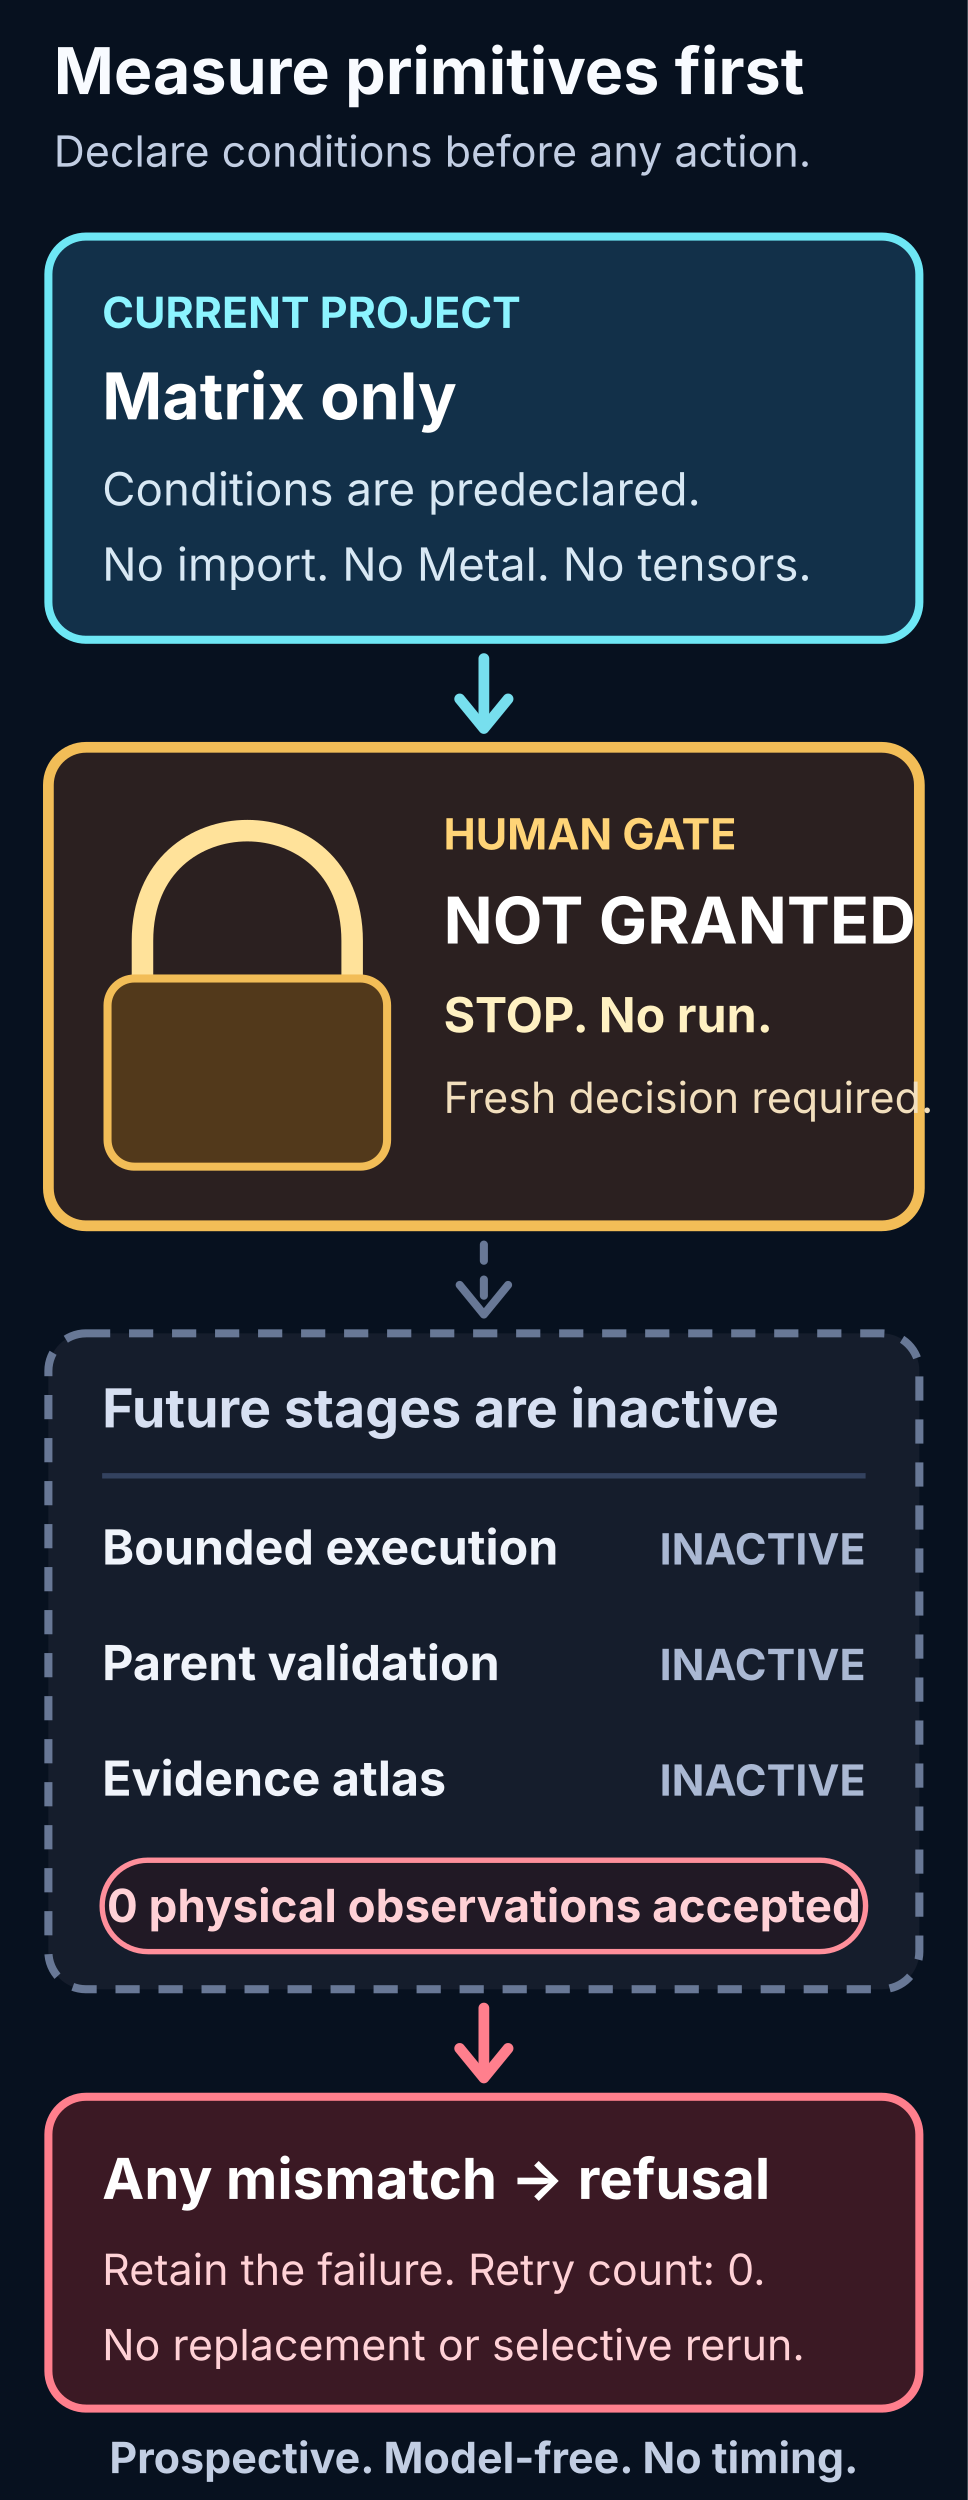
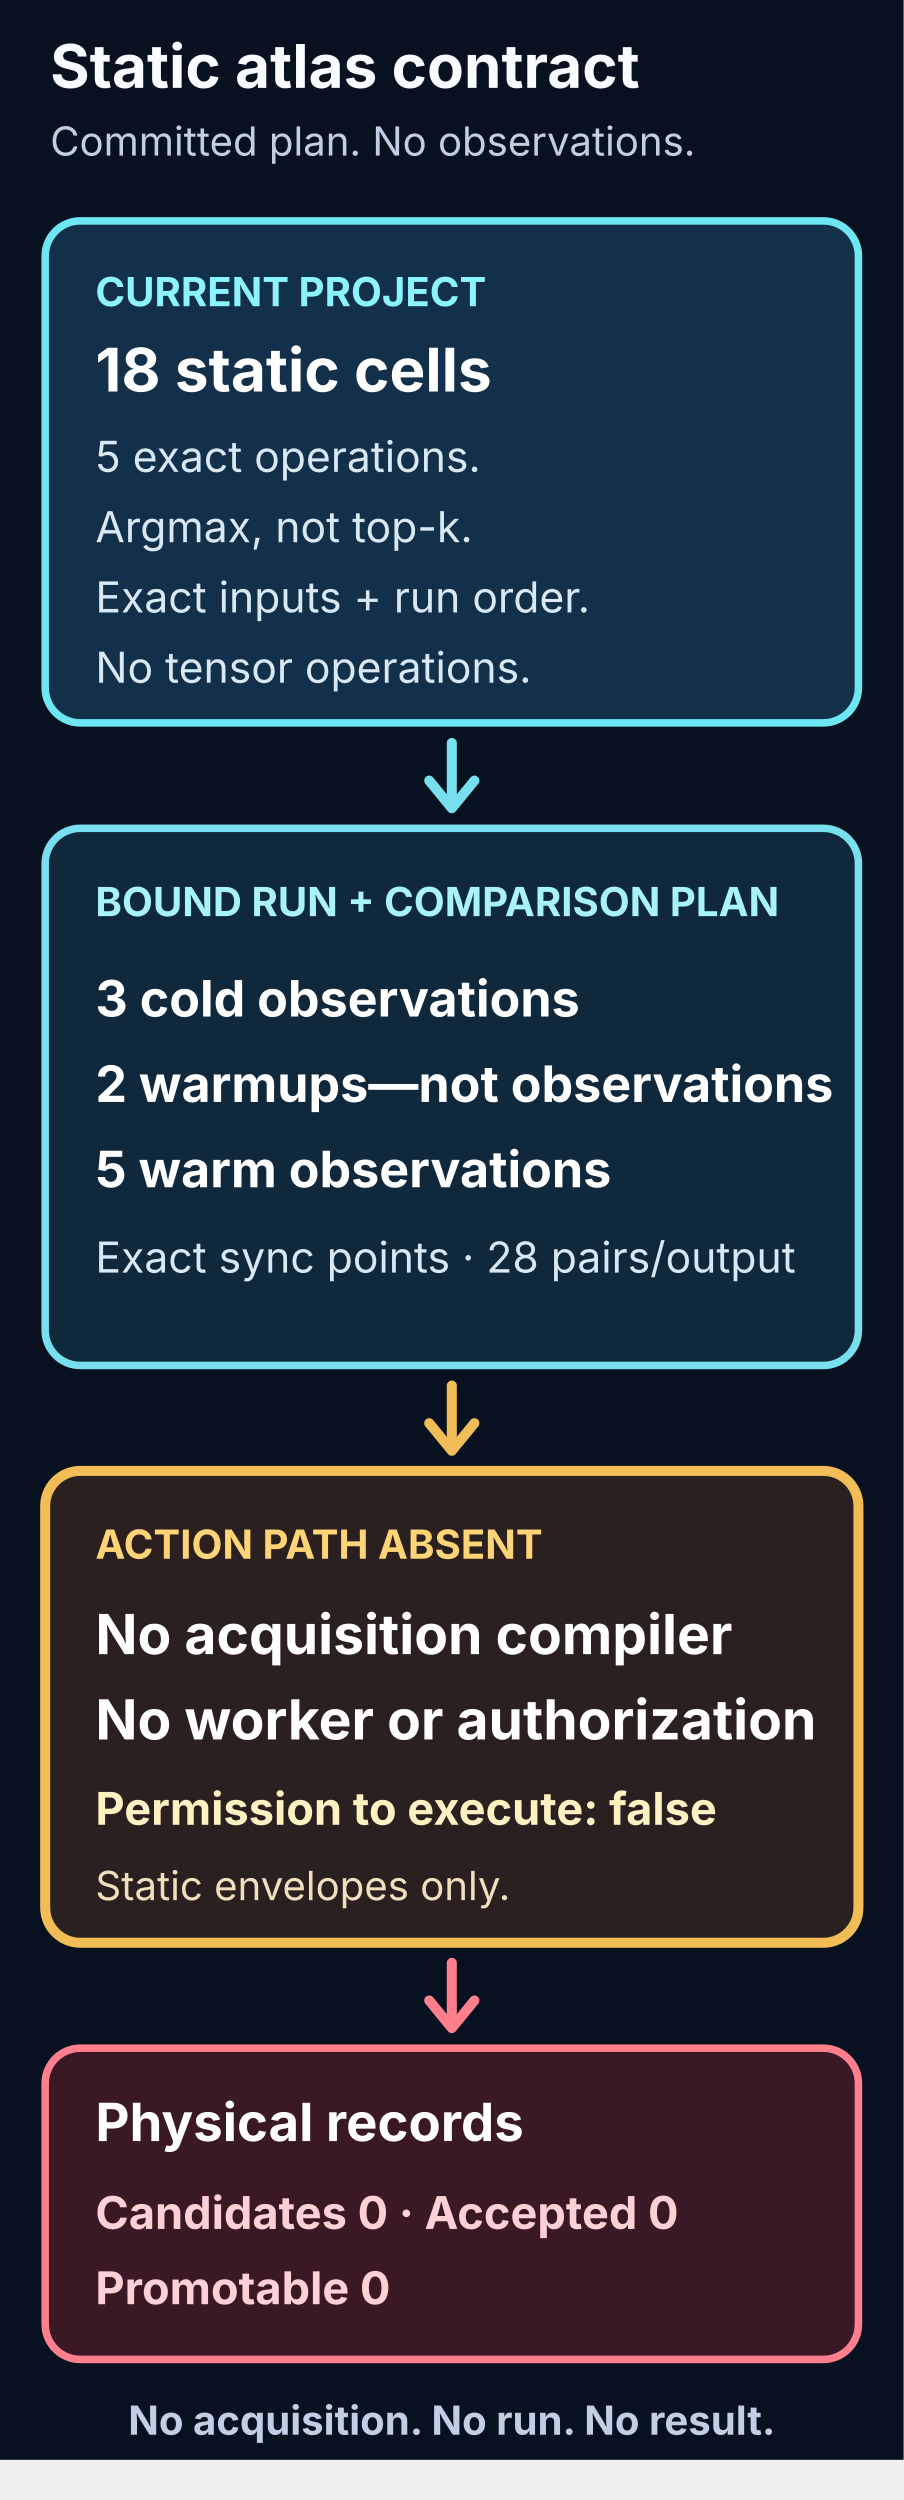
- <svg xmlns="http://www.w3.org/2000/svg" role="img" aria-labelledby="title desc" viewBox="0 0 360 930">
-   <rect width="360" height="930" fill="#07111f" />
+ <svg xmlns="http://www.w3.org/2000/svg" role="img" aria-labelledby="title desc" viewBox="0 0 360 996">
+   <rect width="360" height="980" fill="#07111f" />
  <g font-family="system-ui, -apple-system, Segoe UI, sans-serif">
-     <text x="20" y="35" fill="#f8fbff" font-size="24" font-weight="700">Measure primitives first</text>
-     <text x="20" y="62" fill="#c2cee3" font-size="16">Declare conditions before any action.</text>
-     <rect x="18" y="88" width="324" height="150" rx="14" fill="#123049" stroke="#6ee7f5" stroke-width="3" />
+     <text x="20" y="35" fill="#f8fbff" font-size="24" font-weight="700">Static atlas contract</text>
+     <text x="20" y="62" fill="#c2cee3" font-size="16">Committed plan. No observations.</text>
+     <rect x="18" y="88" width="324" height="200" rx="14" fill="#123049" stroke="#6ee7f5" stroke-width="3" />
    <text x="38" y="122" fill="#8cf4ff" font-size="16" font-weight="700">CURRENT PROJECT</text>
-     <text x="38" y="156" fill="#ffffff" font-size="24" font-weight="700">Matrix only</text>
-     <text x="38" y="188" fill="#d8e8f4" font-size="17">Conditions are predeclared.</text>
-     <text x="38" y="216" fill="#d8e8f4" font-size="17">No import. No Metal. No tensors.</text>
-     <path d="M180 245V269" stroke="#77dfee" stroke-width="4" stroke-linecap="round" />
-     <path d="M171 260L180 271L189 260" fill="none" stroke="#77dfee" stroke-width="4" stroke-linecap="round" stroke-linejoin="round" />
-     <rect x="18" y="278" width="324" height="178" rx="14" fill="#2b2020" stroke="#f2bd57" stroke-width="4" />
-     <path d="M53 372V350C53 322 73 309 92 309C111 309 131 322 131 350V372" fill="none" stroke="#ffe29a" stroke-width="8" stroke-linecap="round" />
-     <rect x="40" y="364" width="104" height="70" rx="10" fill="#52391b" stroke="#f2bd57" stroke-width="3" />
-     <text x="165" y="316" fill="#ffd477" font-size="16" font-weight="700">HUMAN GATE</text>
-     <text x="165" y="351" fill="#ffffff" font-size="24" font-weight="700">NOT GRANTED</text>
-     <text x="165" y="384" fill="#fff1c2" font-size="18" font-weight="700">STOP. No run.</text>
-     <text x="165" y="414" fill="#f2dfbd" font-size="16">Fresh decision required.</text>
-     <path d="M180 463V487" stroke="#687896" stroke-width="3" stroke-linecap="round" stroke-dasharray="6 7" />
-     <path d="M171 478L180 489L189 478" fill="none" stroke="#687896" stroke-width="3" stroke-linecap="round" stroke-linejoin="round" />
-     <rect x="18" y="496" width="324" height="244" rx="14" fill="#151d2c" stroke="#687896" stroke-width="3" stroke-dasharray="9 7" />
-     <text x="38" y="531" fill="#d7e0f2" font-size="20" font-weight="700">Future stages are inactive</text>
-     <path d="M38 549H322" stroke="#33425f" stroke-width="2" />
-     <text x="38" y="582" fill="#f0f4fb" font-size="18" font-weight="700">Bounded execution</text>
-     <text x="322" y="582" fill="#aab8d3" font-size="16" font-weight="700" text-anchor="end">INACTIVE</text>
-     <text x="38" y="625" fill="#f0f4fb" font-size="18" font-weight="700">Parent validation</text>
-     <text x="322" y="625" fill="#aab8d3" font-size="16" font-weight="700" text-anchor="end">INACTIVE</text>
-     <text x="38" y="668" fill="#f0f4fb" font-size="18" font-weight="700">Evidence atlas</text>
-     <text x="322" y="668" fill="#aab8d3" font-size="16" font-weight="700" text-anchor="end">INACTIVE</text>
-     <rect x="38" y="692" width="284" height="34" rx="17" fill="#211925" stroke="#ff8f9b" stroke-width="2" />
-     <text x="180" y="715" fill="#ffd1d6" font-size="17" font-weight="700" text-anchor="middle">0 physical observations accepted</text>
-     <path d="M180 747V771" stroke="#ff7f8d" stroke-width="4" stroke-linecap="round" />
-     <path d="M171 762L180 773L189 762" fill="none" stroke="#ff7f8d" stroke-width="4" stroke-linecap="round" stroke-linejoin="round" />
-     <rect x="18" y="780" width="324" height="116" rx="14" fill="#3b1924" stroke="#ff7f8d" stroke-width="3" />
-     <text x="38" y="818" fill="#ffffff" font-size="21" font-weight="700">Any mismatch → refusal</text>
-     <text x="38" y="850" fill="#ffd1d6" font-size="16">Retain the failure. Retry count: 0.</text>
-     <text x="38" y="878" fill="#ffd1d6" font-size="16">No replacement or selective rerun.</text>
-     <text x="180" y="920" fill="#c2cee3" font-size="16" font-weight="700" text-anchor="middle">Prospective. Model-free. No timing.</text>
+     <text x="38" y="156" fill="#ffffff" font-size="24" font-weight="700">18 static cells</text>
+     <text x="38" y="188" fill="#d8e8f4" font-size="17">5 exact operations.</text>
+     <text x="38" y="216" fill="#d8e8f4" font-size="17">Argmax, not top-k.</text>
+     <text x="38" y="244" fill="#d8e8f4" font-size="17">Exact inputs + run order.</text>
+     <text x="38" y="272" fill="#d8e8f4" font-size="17">No tensor operations.</text>
+     <path d="M180 296V320" stroke="#77dfee" stroke-width="4" stroke-linecap="round" />
+     <path d="M171 311L180 322L189 311" fill="none" stroke="#77dfee" stroke-width="4" stroke-linecap="round" stroke-linejoin="round" />
+     <rect x="18" y="330" width="324" height="214" rx="14" fill="#10283b" stroke="#77dfee" stroke-width="3" />
+     <text x="38" y="365" fill="#a8f2fb" font-size="16" font-weight="700">BOUND RUN + COMPARISON PLAN</text>
+     <text x="38" y="405" fill="#ffffff" font-size="20" font-weight="700">3 cold observations</text>
+     <text x="38" y="439" fill="#ffffff" font-size="20" font-weight="700">2 warmups—not observations</text>
+     <text x="38" y="473" fill="#ffffff" font-size="20" font-weight="700">5 warm observations</text>
+     <text x="38" y="507" fill="#d8e8f4" font-size="17">Exact sync points · 28 pairs/output</text>
+     <path d="M180 552V576" stroke="#f2bd57" stroke-width="4" stroke-linecap="round" />
+     <path d="M171 567L180 578L189 567" fill="none" stroke="#f2bd57" stroke-width="4" stroke-linecap="round" stroke-linejoin="round" />
+     <rect x="18" y="586" width="324" height="188" rx="14" fill="#2b2020" stroke="#f2bd57" stroke-width="4" />
+     <text x="38" y="621" fill="#ffd477" font-size="16" font-weight="700">ACTION PATH ABSENT</text>
+     <text x="38" y="659" fill="#ffffff" font-size="22" font-weight="700">No acquisition compiler</text>
+     <text x="38" y="693" fill="#ffffff" font-size="22" font-weight="700">No worker or authorization</text>
+     <text x="38" y="727" fill="#fff1c2" font-size="18" font-weight="700">Permission to execute: false</text>
+     <text x="38" y="757" fill="#f2dfbd" font-size="16">Static envelopes only.</text>
+     <path d="M180 782V806" stroke="#ff7f8d" stroke-width="4" stroke-linecap="round" />
+     <path d="M171 797L180 808L189 797" fill="none" stroke="#ff7f8d" stroke-width="4" stroke-linecap="round" stroke-linejoin="round" />
+     <rect x="18" y="816" width="324" height="124" rx="14" fill="#3b1924" stroke="#ff7f8d" stroke-width="3" />
+     <text x="38" y="853" fill="#ffffff" font-size="21" font-weight="700">Physical records</text>
+     <text x="38" y="888" fill="#ffd1d6" font-size="18" font-weight="700">Candidates 0 · Accepted 0</text>
+     <text x="38" y="918" fill="#ffd1d6" font-size="18" font-weight="700">Promotable 0</text>
+     <text x="180" y="970" fill="#c2cee3" font-size="16" font-weight="700" text-anchor="middle">No acquisition. No run. No result.</text>
  </g>
</svg>
